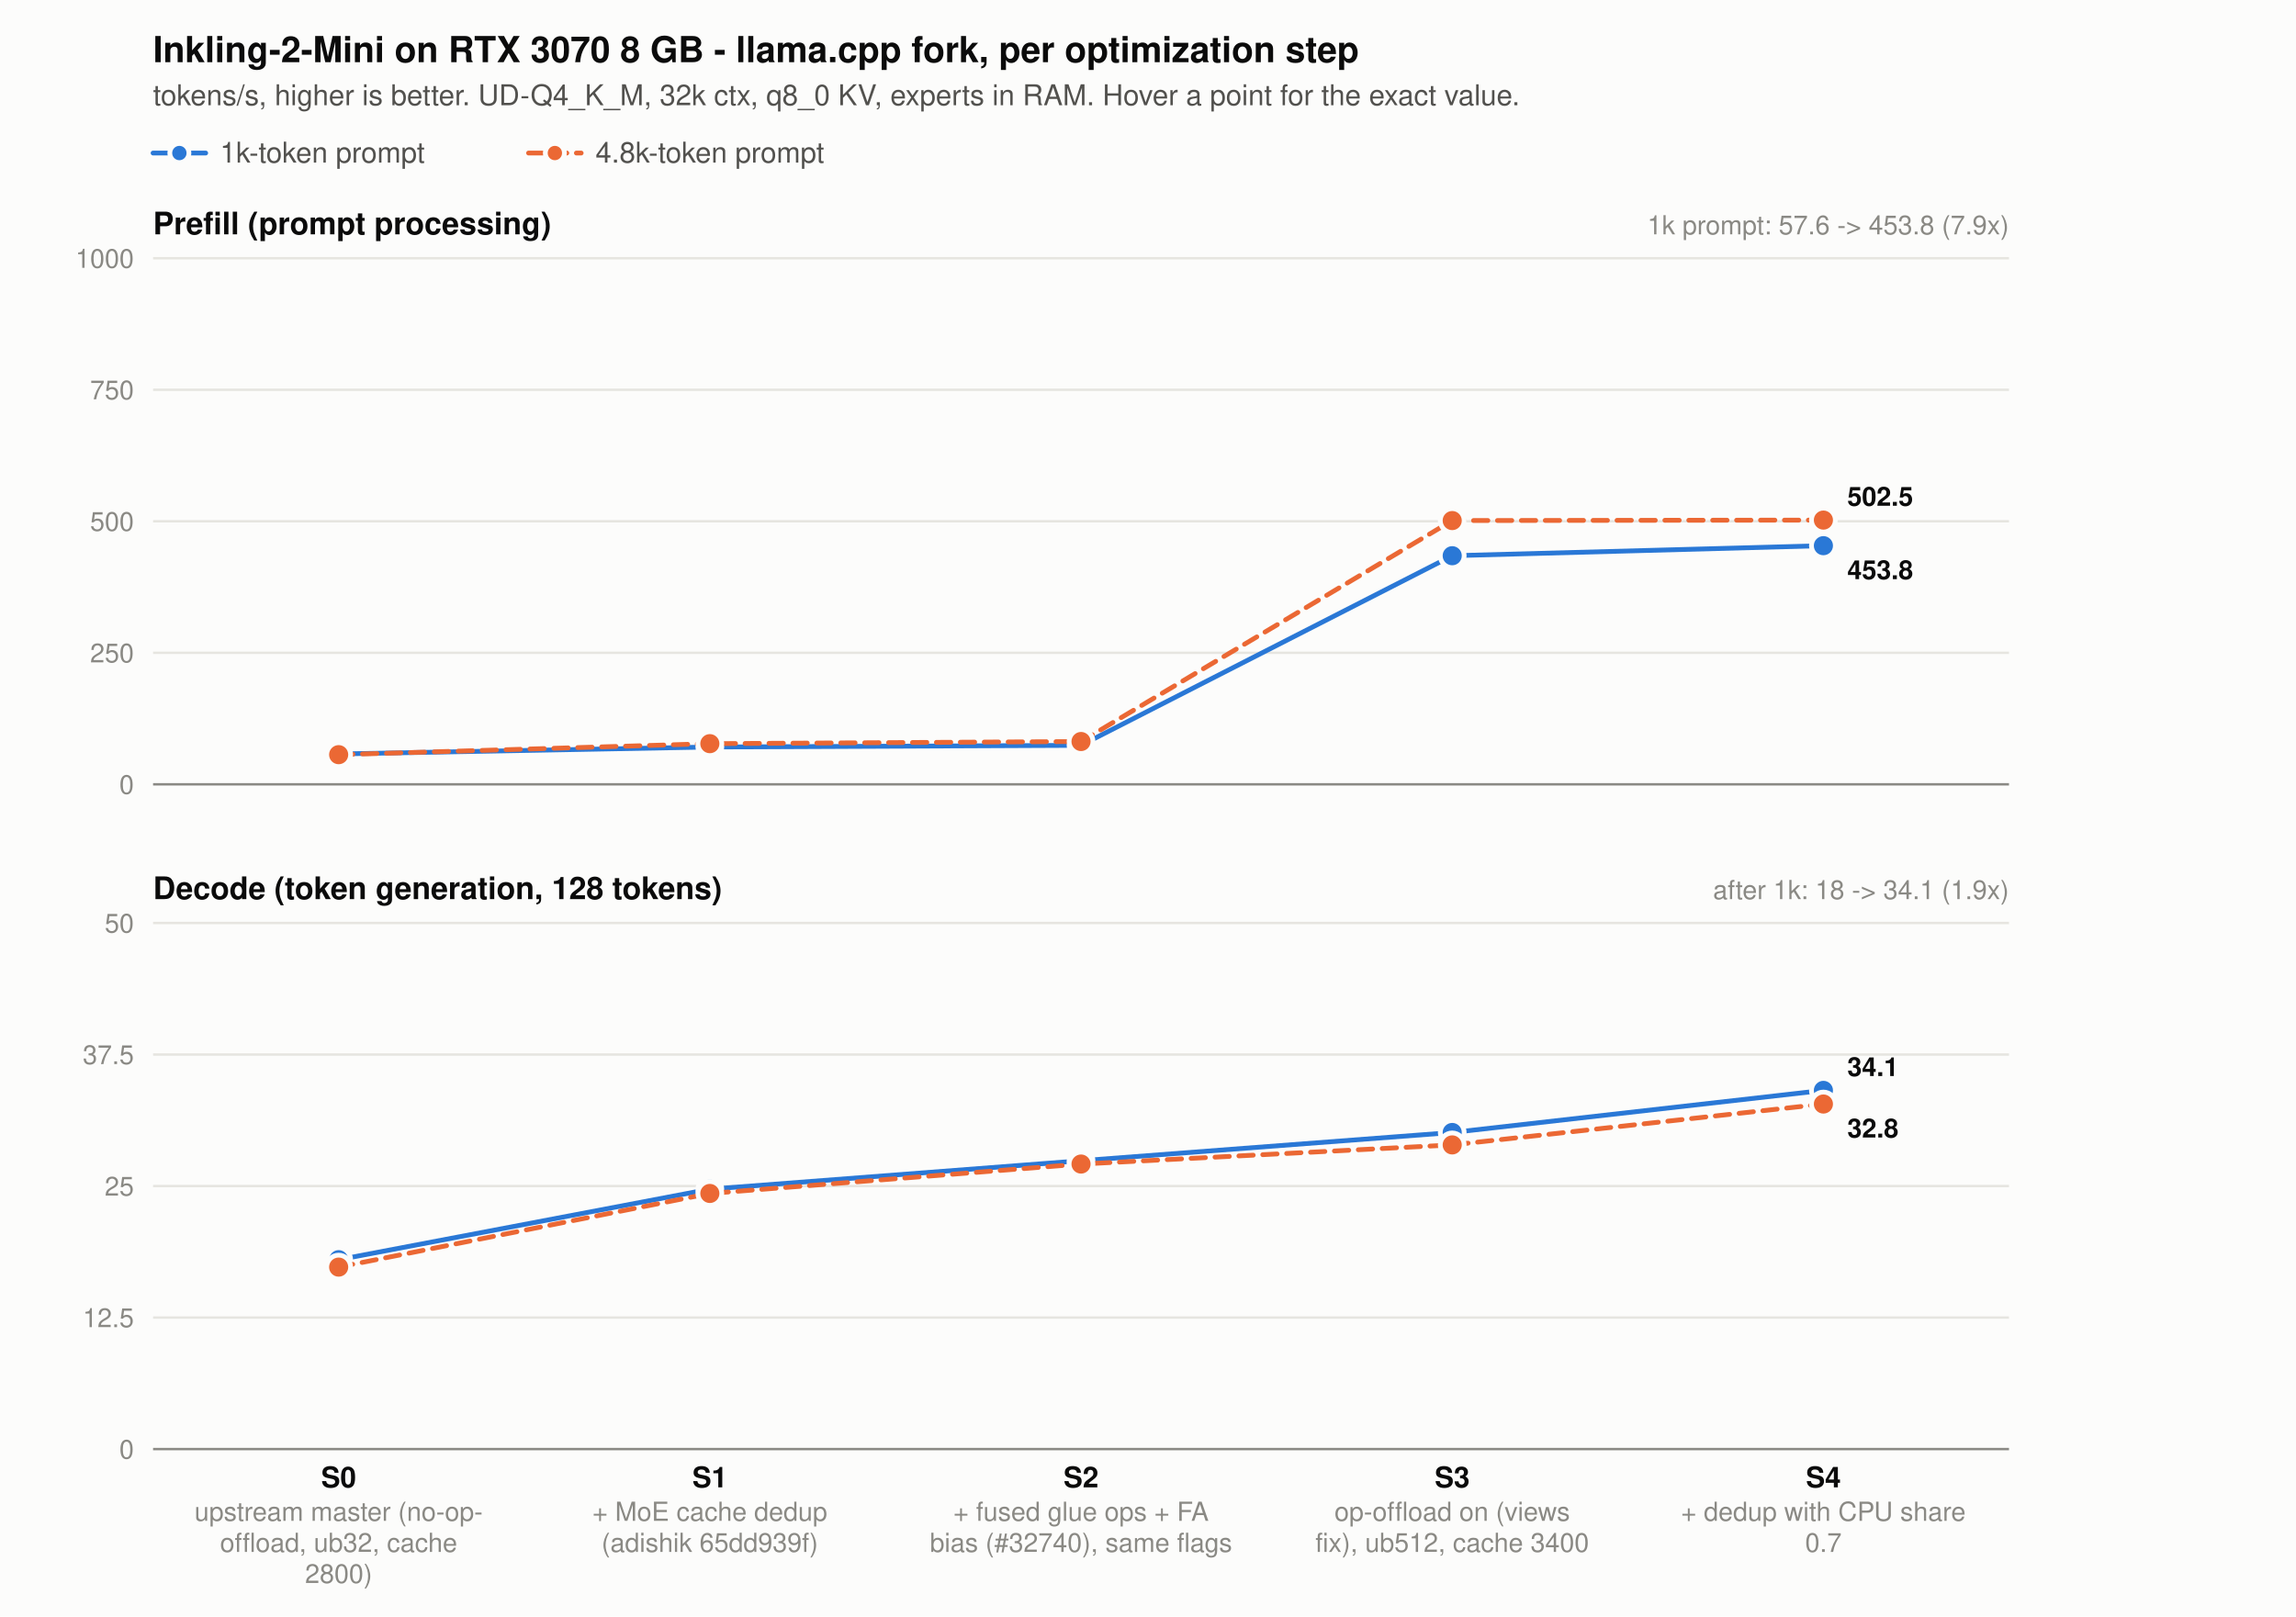
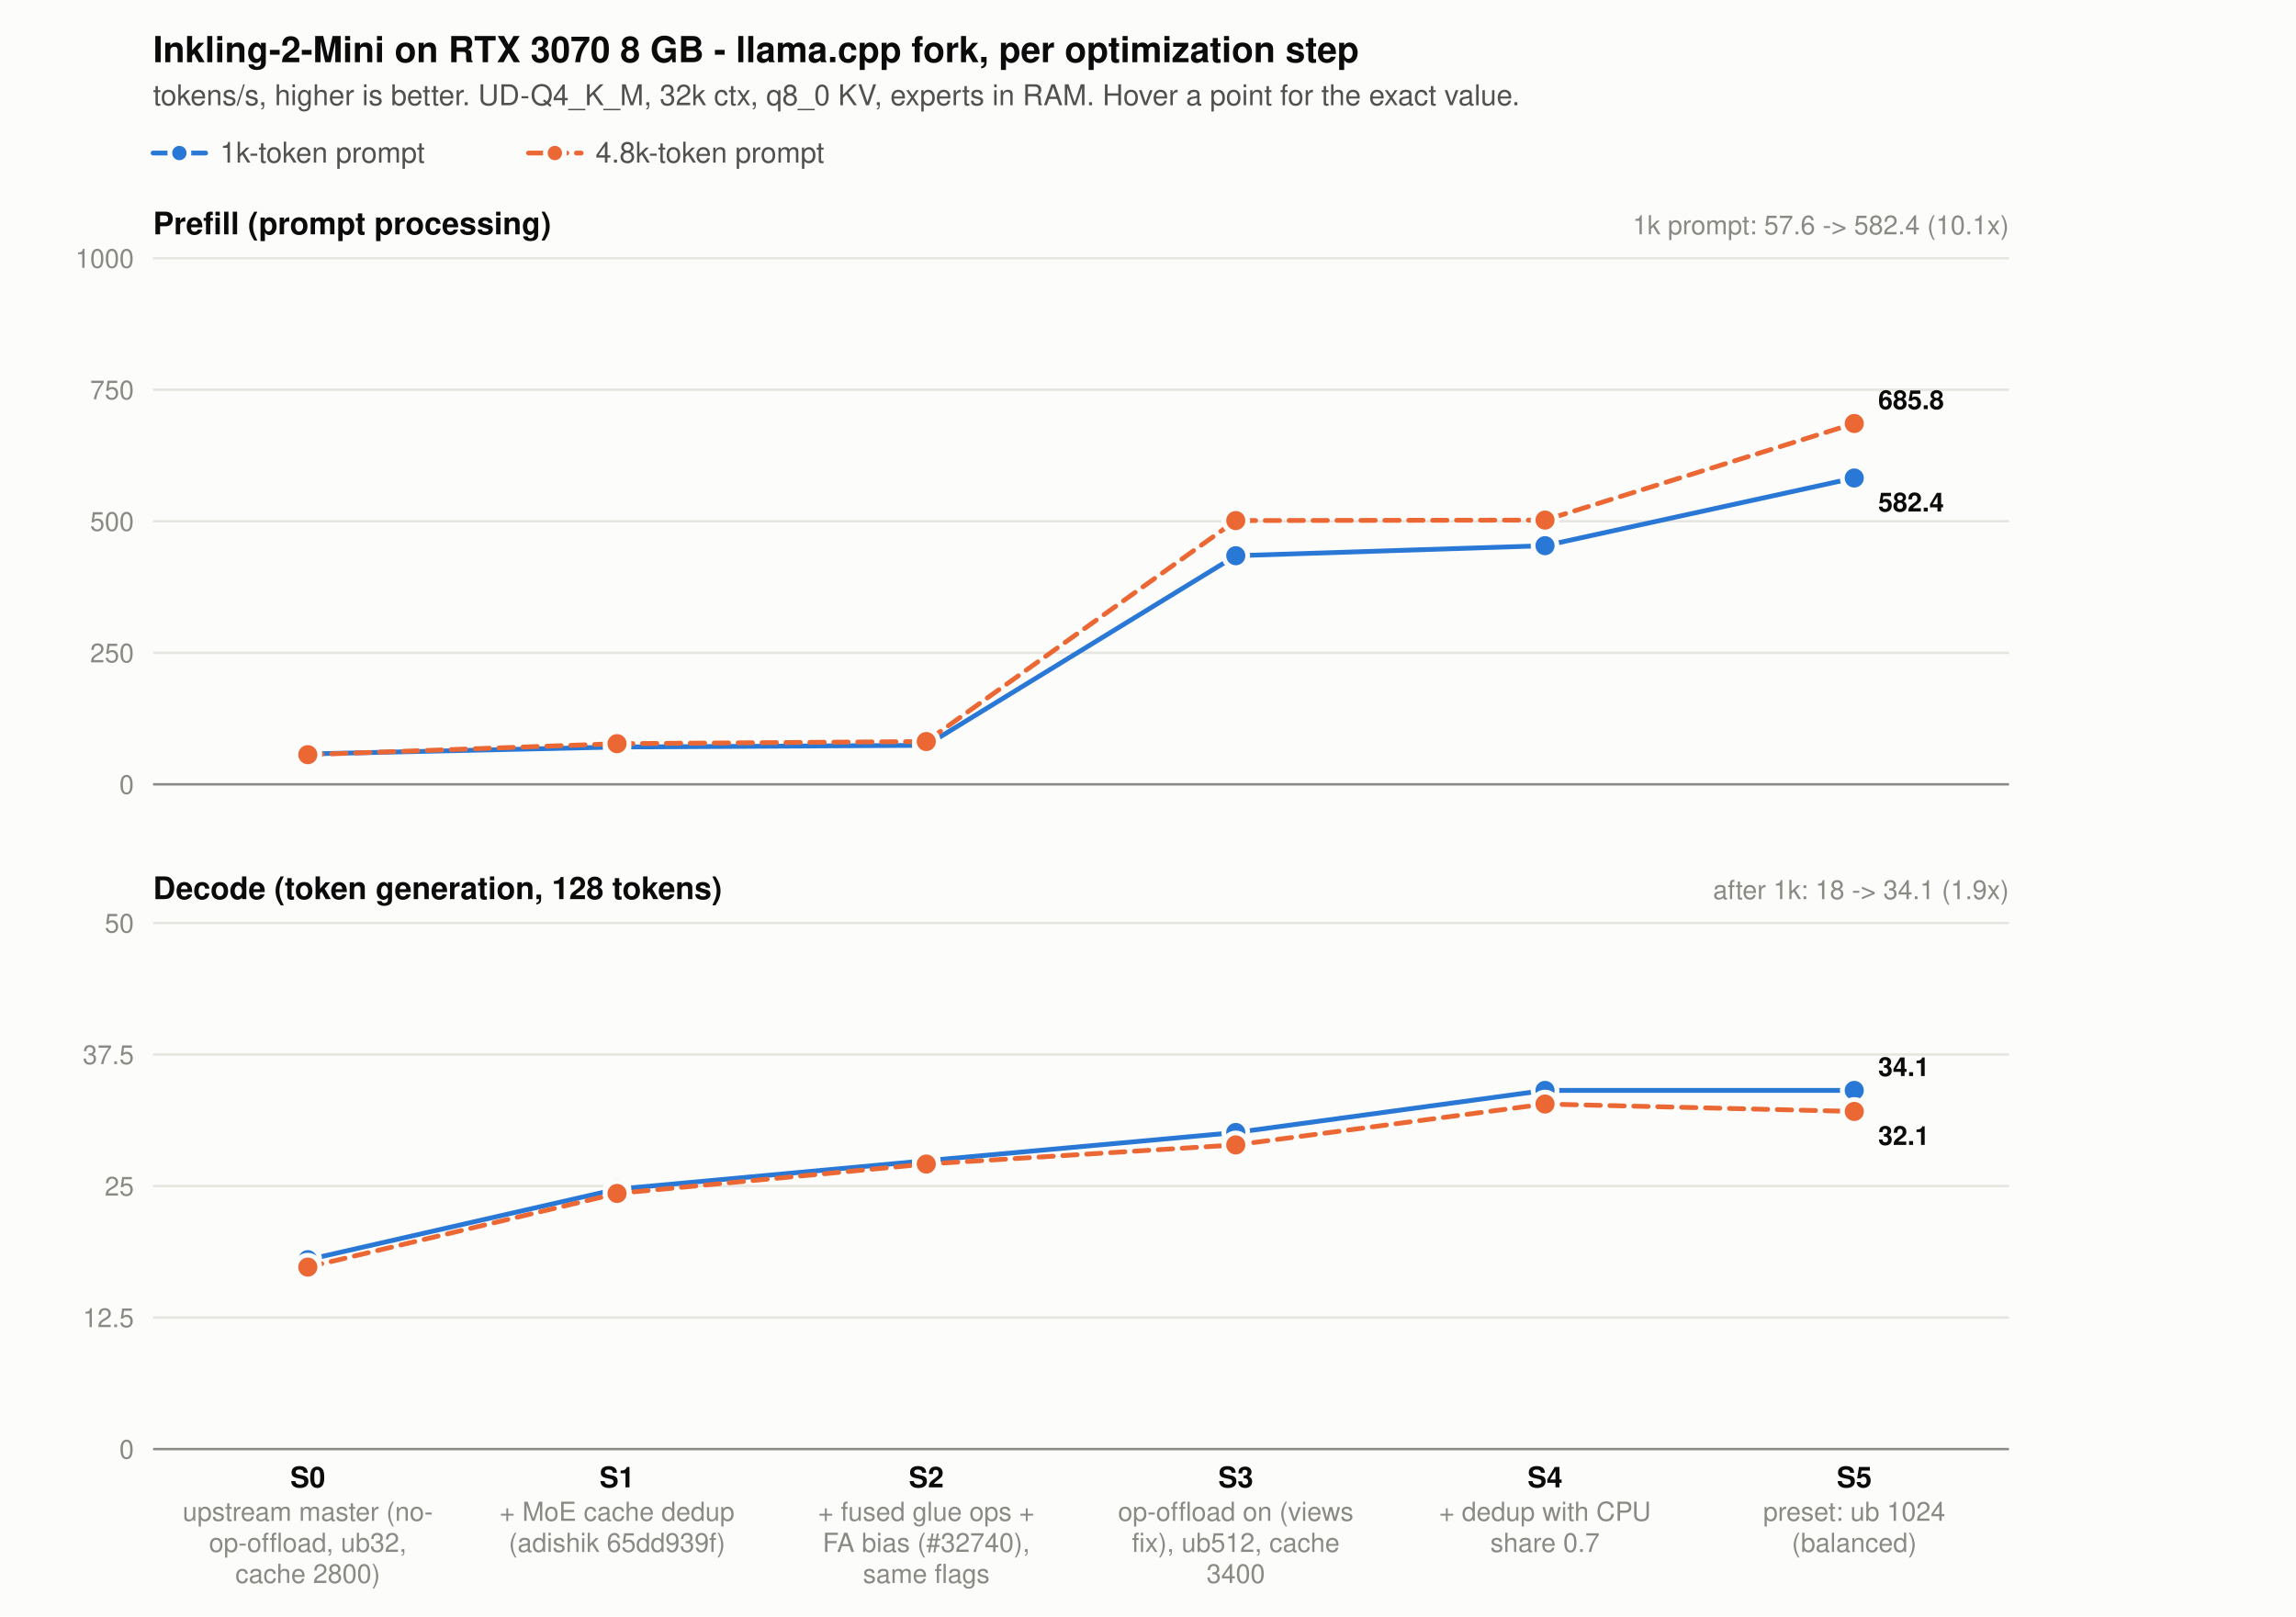
<svg xmlns="http://www.w3.org/2000/svg" viewBox="0 0 960 676" width="960" height="676" role="img" aria-label="Inkling-2-Mini prefill and decode speed per optimization step">
  <style>
.bg { fill: #fcfcfb; }
text { font-family: -apple-system, 'Segoe UI', Helvetica, Arial, sans-serif; fill: #52514e; font-size: 12px; }
.title { fill: #0b0b0b; font-size: 15px; font-weight: 600; }
.ptitle { fill: #0b0b0b; font-size: 13px; font-weight: 600; }
.tick { fill: #8a8984; font-size: 11px; }
.grid { stroke: #e6e5e0; stroke-width: 1; }
.base { stroke: #8a8984; stroke-width: 1; }
.l1 { stroke: #2a78d6; fill: none; stroke-width: 2; stroke-linejoin: round; stroke-linecap: round; }
.l2 { stroke: #eb6834; fill: none; stroke-width: 2; stroke-linejoin: round; stroke-linecap: round; stroke-dasharray: 6 4; }
.m1 { fill: #2a78d6; stroke: #fcfcfb; stroke-width: 2; }
.m2 { fill: #eb6834; stroke: #fcfcfb; stroke-width: 2; }
.val { fill: #0b0b0b; font-size: 11px; font-weight: 600; }
@media (prefers-color-scheme: dark) {
  .bg { fill: #1a1a19; }
  text { fill: #c3c2b7; }
  .title, .ptitle, .val { fill: #f0efec; }
  .tick { fill: #8f8e88; }
  .grid { stroke: #33332f; }
  .base { stroke: #8f8e88; }
  .l1 { stroke: #3987e5; } .l2 { stroke: #d95926; }
  .m1 { fill: #3987e5; stroke: #1a1a19; } .m2 { fill: #d95926; stroke: #1a1a19; }
}
</style>
  <rect class="bg" width="960" height="676" />
  <text class="title" x="64" y="26">Inkling-2-Mini on RTX 3070 8 GB - llama.cpp fork, per optimization step</text>
  <text x="64" y="44">tokens/s, higher is better. UD-Q4_K_M, 32k ctx, q8_0 KV, experts in RAM. Hover a point for the exact value.</text>
  <text class="ptitle" x="64" y="98">Prefill (prompt processing)</text>
  <line class="base" x1="64" x2="840" y1="328.0" y2="328.0" />
  <text class="tick" x="56" y="332.0" text-anchor="end">0</text>
  <line class="grid" x1="64" x2="840" y1="273.0" y2="273.0" />
  <text class="tick" x="56" y="277.0" text-anchor="end">250</text>
  <line class="grid" x1="64" x2="840" y1="218.0" y2="218.0" />
  <text class="tick" x="56" y="222.0" text-anchor="end">500</text>
  <line class="grid" x1="64" x2="840" y1="163.0" y2="163.0" />
  <text class="tick" x="56" y="167.0" text-anchor="end">750</text>
  <line class="grid" x1="64" x2="840" y1="108.0" y2="108.0" />
  <text class="tick" x="56" y="112.0" text-anchor="end">1000</text>
-   <polyline class="l1" points="141.6,315.3 296.8,312.4 452.0,311.7 607.2,232.4 762.4,228.2" />
-   <circle class="m1" cx="141.6" cy="315.3" r="5" />
-   <circle class="m1" cx="296.8" cy="312.4" r="5" />
-   <circle class="m1" cx="452.0" cy="311.7" r="5" />
-   <circle class="m1" cx="607.2" cy="232.4" r="5" />
-   <circle class="m1" cx="762.4" cy="228.2" r="5" />
-   <text class="val" x="772.4" y="242.2">453.8</text>
-   <polyline class="l2" points="141.6,315.6 296.8,311.0 452.0,310.1 607.2,217.7 762.4,217.5" />
-   <circle class="m2" cx="141.6" cy="315.6" r="5" />
-   <circle class="m2" cx="296.8" cy="311.0" r="5" />
-   <circle class="m2" cx="452.0" cy="310.1" r="5" />
-   <circle class="m2" cx="607.2" cy="217.7" r="5" />
-   <circle class="m2" cx="762.4" cy="217.5" r="5" />
-   <text class="val" x="772.4" y="211.5">502.5</text>
-   <text class="tick" x="840" y="98" text-anchor="end">1k prompt: 57.6 -&gt; 453.8 (7.9x)</text>
+   <polyline class="l1" points="128.7,315.3 258.0,312.4 387.3,311.7 516.7,232.4 646.0,228.2 775.3,199.9" />
+   <circle class="m1" cx="128.7" cy="315.3" r="5" />
+   <circle class="m1" cx="258.0" cy="312.4" r="5" />
+   <circle class="m1" cx="387.3" cy="311.7" r="5" />
+   <circle class="m1" cx="516.7" cy="232.4" r="5" />
+   <circle class="m1" cx="646.0" cy="228.2" r="5" />
+   <circle class="m1" cx="775.3" cy="199.9" r="5" />
+   <text class="val" x="785.3" y="213.9">582.4</text>
+   <polyline class="l2" points="128.7,315.6 258.0,311.0 387.3,310.1 516.7,217.7 646.0,217.5 775.3,177.1" />
+   <circle class="m2" cx="128.7" cy="315.6" r="5" />
+   <circle class="m2" cx="258.0" cy="311.0" r="5" />
+   <circle class="m2" cx="387.3" cy="310.1" r="5" />
+   <circle class="m2" cx="516.7" cy="217.7" r="5" />
+   <circle class="m2" cx="646.0" cy="217.5" r="5" />
+   <circle class="m2" cx="775.3" cy="177.1" r="5" />
+   <text class="val" x="785.3" y="171.1">685.8</text>
+   <text class="tick" x="840" y="98" text-anchor="end">1k prompt: 57.6 -&gt; 582.4 (10.1x)</text>
  <text class="ptitle" x="64" y="376">Decode (token generation, 128 tokens)</text>
  <line class="base" x1="64" x2="840" y1="606.0" y2="606.0" />
  <text class="tick" x="56" y="610.0" text-anchor="end">0</text>
  <line class="grid" x1="64" x2="840" y1="551.0" y2="551.0" />
  <text class="tick" x="56" y="555.0" text-anchor="end">12.5</text>
  <line class="grid" x1="64" x2="840" y1="496.0" y2="496.0" />
  <text class="tick" x="56" y="500.0" text-anchor="end">25</text>
  <line class="grid" x1="64" x2="840" y1="441.0" y2="441.0" />
  <text class="tick" x="56" y="445.0" text-anchor="end">37.5</text>
  <line class="grid" x1="64" x2="840" y1="386.0" y2="386.0" />
  <text class="tick" x="56" y="390.0" text-anchor="end">50</text>
-   <polyline class="l1" points="141.6,526.8 296.8,497.3 452.0,485.4 607.2,473.6 762.4,456.0" />
-   <circle class="m1" cx="141.6" cy="526.8" r="5" />
-   <circle class="m1" cx="296.8" cy="497.3" r="5" />
-   <circle class="m1" cx="452.0" cy="485.4" r="5" />
-   <circle class="m1" cx="607.2" cy="473.6" r="5" />
-   <circle class="m1" cx="762.4" cy="456.0" r="5" />
-   <text class="val" x="772.4" y="450.0">34.1</text>
-   <polyline class="l2" points="141.6,529.9 296.8,499.1 452.0,486.8 607.2,478.8 762.4,461.7" />
-   <circle class="m2" cx="141.6" cy="529.9" r="5" />
-   <circle class="m2" cx="296.8" cy="499.1" r="5" />
-   <circle class="m2" cx="452.0" cy="486.8" r="5" />
-   <circle class="m2" cx="607.2" cy="478.8" r="5" />
-   <circle class="m2" cx="762.4" cy="461.7" r="5" />
-   <text class="val" x="772.4" y="475.7">32.8</text>
+   <polyline class="l1" points="128.7,526.8 258.0,497.3 387.3,485.4 516.7,473.6 646.0,456.0 775.3,456.0" />
+   <circle class="m1" cx="128.7" cy="526.8" r="5" />
+   <circle class="m1" cx="258.0" cy="497.3" r="5" />
+   <circle class="m1" cx="387.3" cy="485.4" r="5" />
+   <circle class="m1" cx="516.7" cy="473.6" r="5" />
+   <circle class="m1" cx="646.0" cy="456.0" r="5" />
+   <circle class="m1" cx="775.3" cy="456.0" r="5" />
+   <text class="val" x="785.3" y="450.0">34.1</text>
+   <polyline class="l2" points="128.7,529.9 258.0,499.1 387.3,486.8 516.7,478.8 646.0,461.7 775.3,464.8" />
+   <circle class="m2" cx="128.7" cy="529.9" r="5" />
+   <circle class="m2" cx="258.0" cy="499.1" r="5" />
+   <circle class="m2" cx="387.3" cy="486.8" r="5" />
+   <circle class="m2" cx="516.7" cy="478.8" r="5" />
+   <circle class="m2" cx="646.0" cy="461.7" r="5" />
+   <circle class="m2" cx="775.3" cy="464.8" r="5" />
+   <text class="val" x="785.3" y="478.8">32.1</text>
  <text class="tick" x="840" y="376" text-anchor="end">after 1k: 18 -&gt; 34.1 (1.9x)</text>
-   <text class="ptitle" x="141.6" y="622" text-anchor="middle" style="font-size:12px">S0</text>
-   <text class="tick" x="141.6" y="636" text-anchor="middle">upstream master (no-op-</text>
-   <text class="tick" x="141.6" y="649" text-anchor="middle">offload, ub32, cache</text>
-   <text class="tick" x="141.6" y="662" text-anchor="middle">2800)</text>
-   <text class="ptitle" x="296.8" y="622" text-anchor="middle" style="font-size:12px">S1</text>
-   <text class="tick" x="296.8" y="636" text-anchor="middle">+ MoE cache dedup</text>
-   <text class="tick" x="296.8" y="649" text-anchor="middle">(adishik 65dd939f)</text>
-   <text class="ptitle" x="452.0" y="622" text-anchor="middle" style="font-size:12px">S2</text>
-   <text class="tick" x="452.0" y="636" text-anchor="middle">+ fused glue ops + FA</text>
-   <text class="tick" x="452.0" y="649" text-anchor="middle">bias (#32740), same flags</text>
-   <text class="ptitle" x="607.2" y="622" text-anchor="middle" style="font-size:12px">S3</text>
-   <text class="tick" x="607.2" y="636" text-anchor="middle">op-offload on (views</text>
-   <text class="tick" x="607.2" y="649" text-anchor="middle">fix), ub512, cache 3400</text>
-   <text class="ptitle" x="762.4" y="622" text-anchor="middle" style="font-size:12px">S4</text>
-   <text class="tick" x="762.4" y="636" text-anchor="middle">+ dedup with CPU share</text>
-   <text class="tick" x="762.4" y="649" text-anchor="middle">0.7</text>
+   <text class="ptitle" x="128.7" y="622" text-anchor="middle" style="font-size:12px">S0</text>
+   <text class="tick" x="128.7" y="636" text-anchor="middle">upstream master (no-</text>
+   <text class="tick" x="128.7" y="649" text-anchor="middle">op-offload, ub32,</text>
+   <text class="tick" x="128.7" y="662" text-anchor="middle">cache 2800)</text>
+   <text class="ptitle" x="258.0" y="622" text-anchor="middle" style="font-size:12px">S1</text>
+   <text class="tick" x="258.0" y="636" text-anchor="middle">+ MoE cache dedup</text>
+   <text class="tick" x="258.0" y="649" text-anchor="middle">(adishik 65dd939f)</text>
+   <text class="ptitle" x="387.3" y="622" text-anchor="middle" style="font-size:12px">S2</text>
+   <text class="tick" x="387.3" y="636" text-anchor="middle">+ fused glue ops +</text>
+   <text class="tick" x="387.3" y="649" text-anchor="middle">FA bias (#32740),</text>
+   <text class="tick" x="387.3" y="662" text-anchor="middle">same flags</text>
+   <text class="ptitle" x="516.7" y="622" text-anchor="middle" style="font-size:12px">S3</text>
+   <text class="tick" x="516.7" y="636" text-anchor="middle">op-offload on (views</text>
+   <text class="tick" x="516.7" y="649" text-anchor="middle">fix), ub512, cache</text>
+   <text class="tick" x="516.7" y="662" text-anchor="middle">3400</text>
+   <text class="ptitle" x="646.0" y="622" text-anchor="middle" style="font-size:12px">S4</text>
+   <text class="tick" x="646.0" y="636" text-anchor="middle">+ dedup with CPU</text>
+   <text class="tick" x="646.0" y="649" text-anchor="middle">share 0.7</text>
+   <text class="ptitle" x="775.3" y="622" text-anchor="middle" style="font-size:12px">S5</text>
+   <text class="tick" x="775.3" y="636" text-anchor="middle">preset: ub 1024</text>
+   <text class="tick" x="775.3" y="649" text-anchor="middle">(balanced)</text>
  <line class="l1" x1="64" x2="86" y1="64" y2="64" />
  <circle class="m1" cx="75" cy="64" r="4" />
  <text x="92" y="68">1k-token prompt</text>
  <line class="l2" x1="221" x2="243" y1="64" y2="64" />
  <circle class="m2" cx="232" cy="64" r="4" />
  <text x="249" y="68">4.8k-token prompt</text>
</svg>
